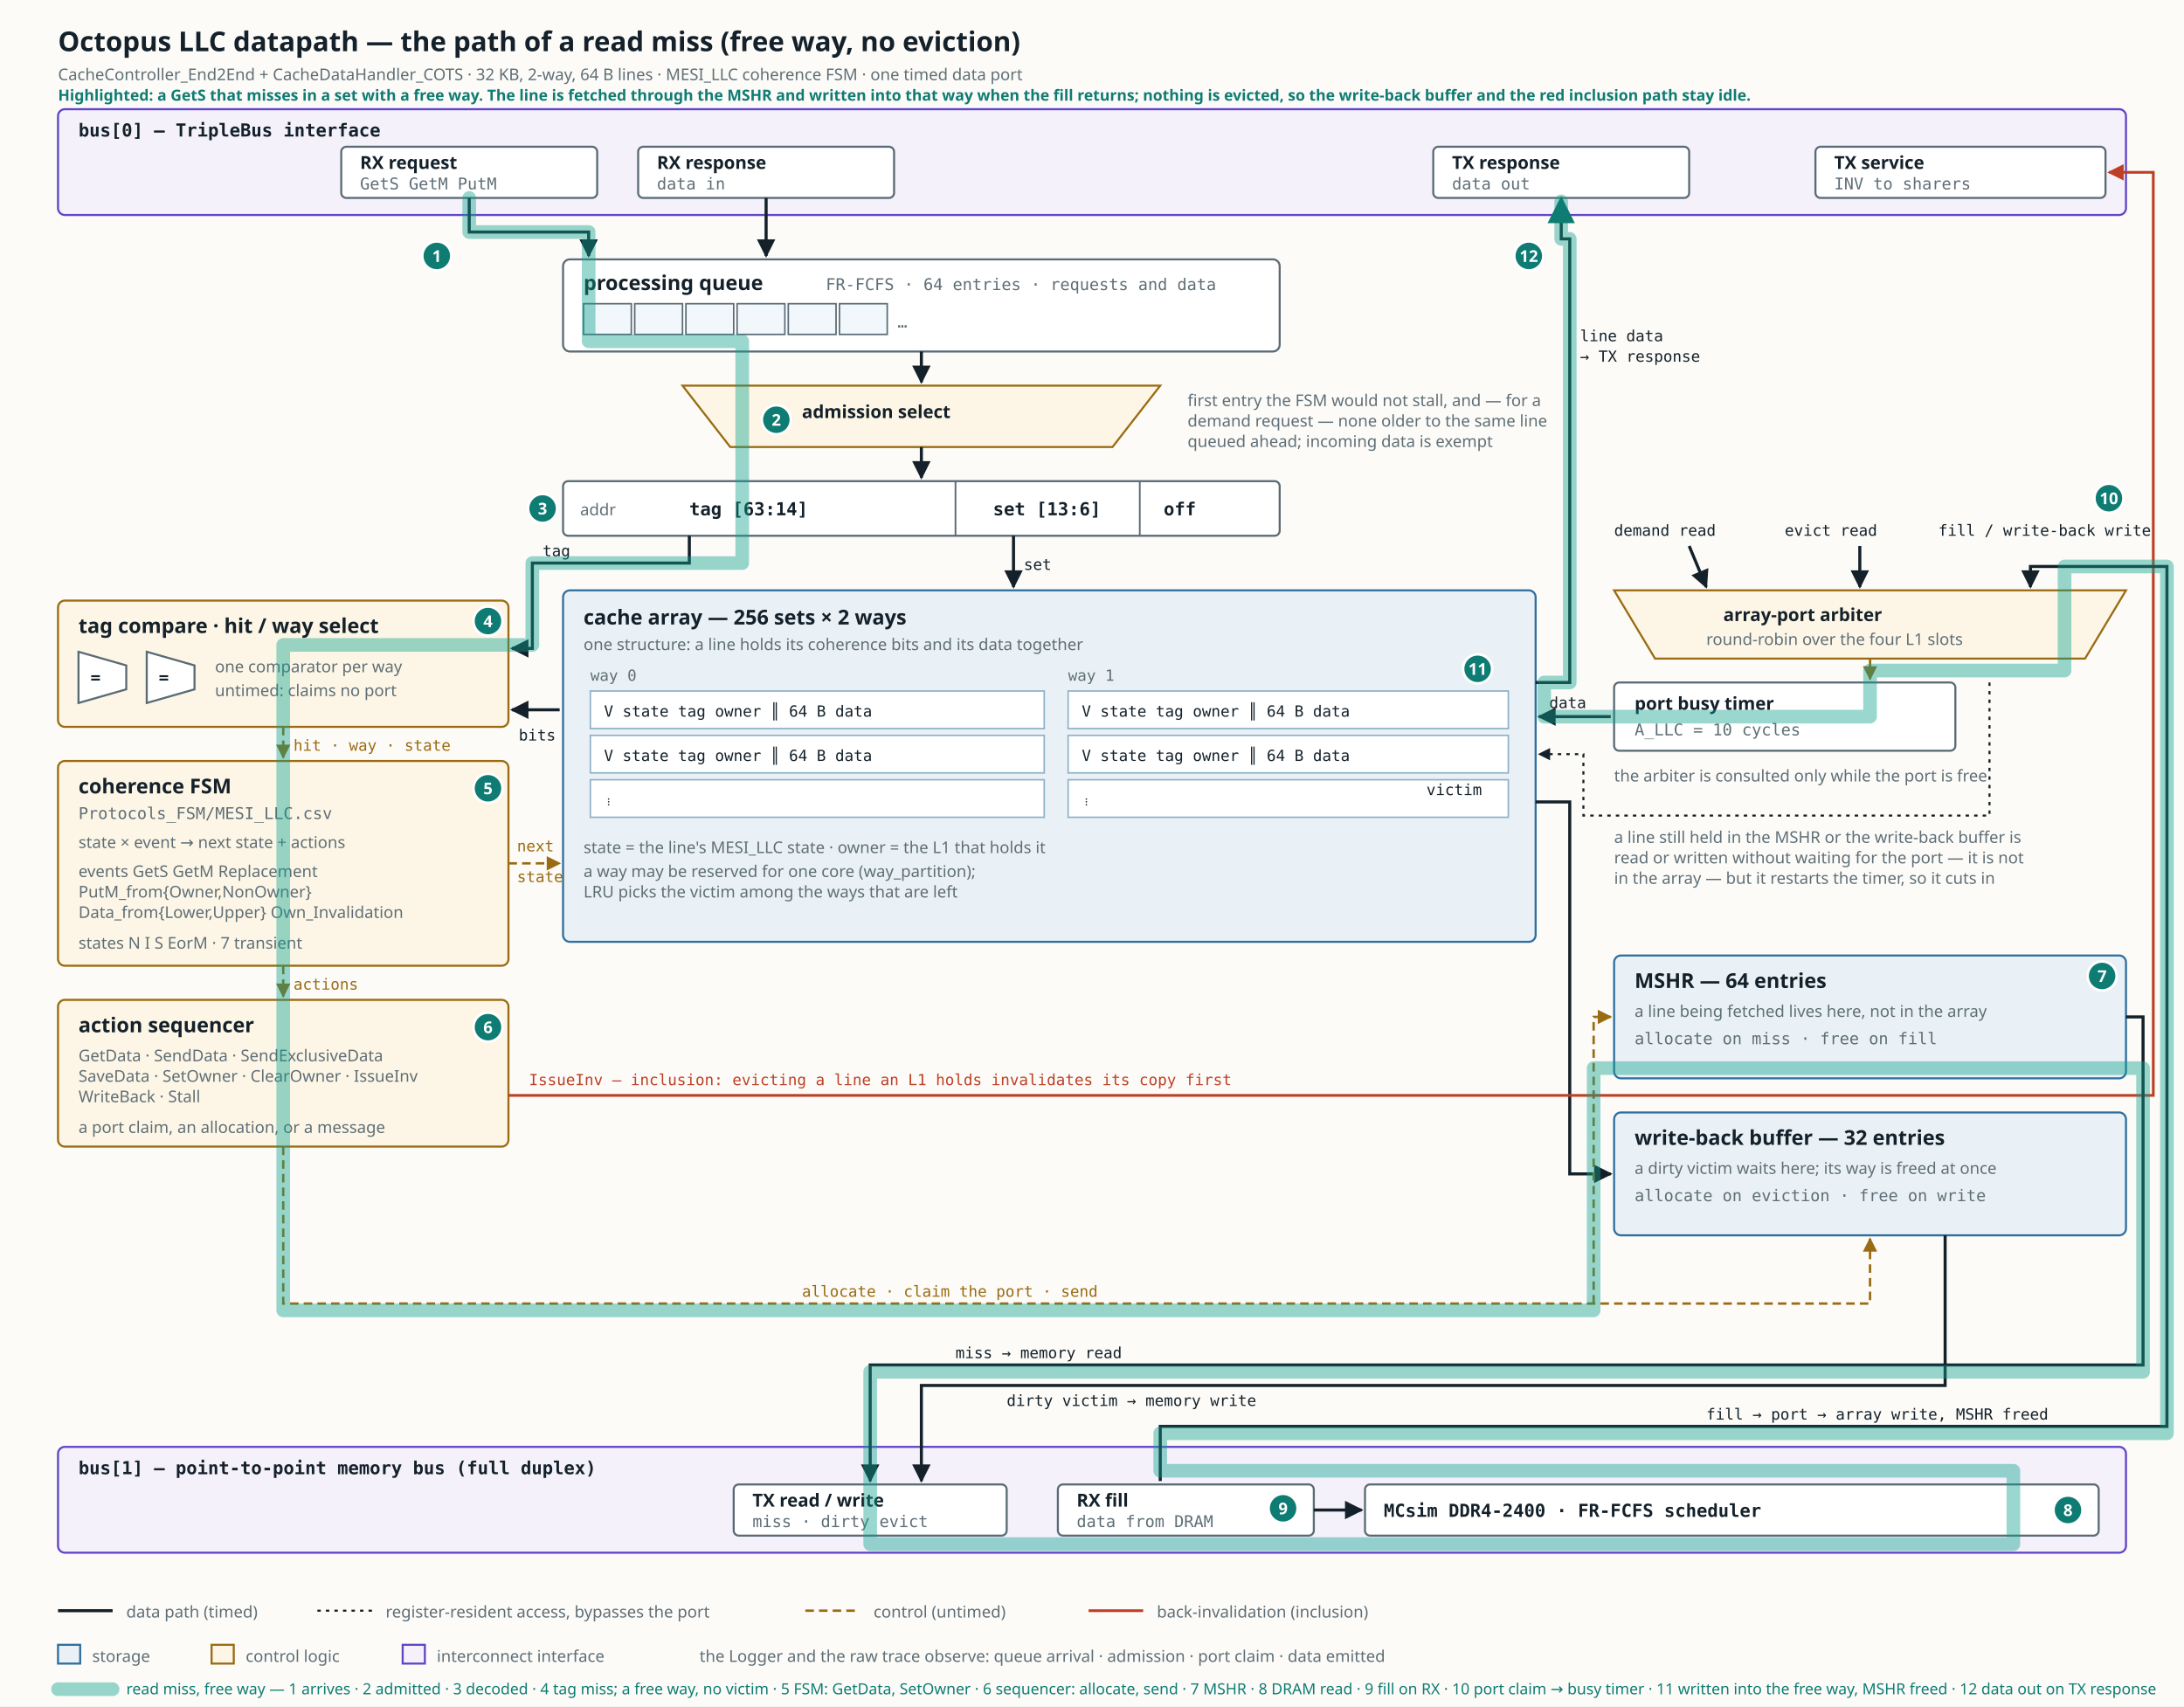
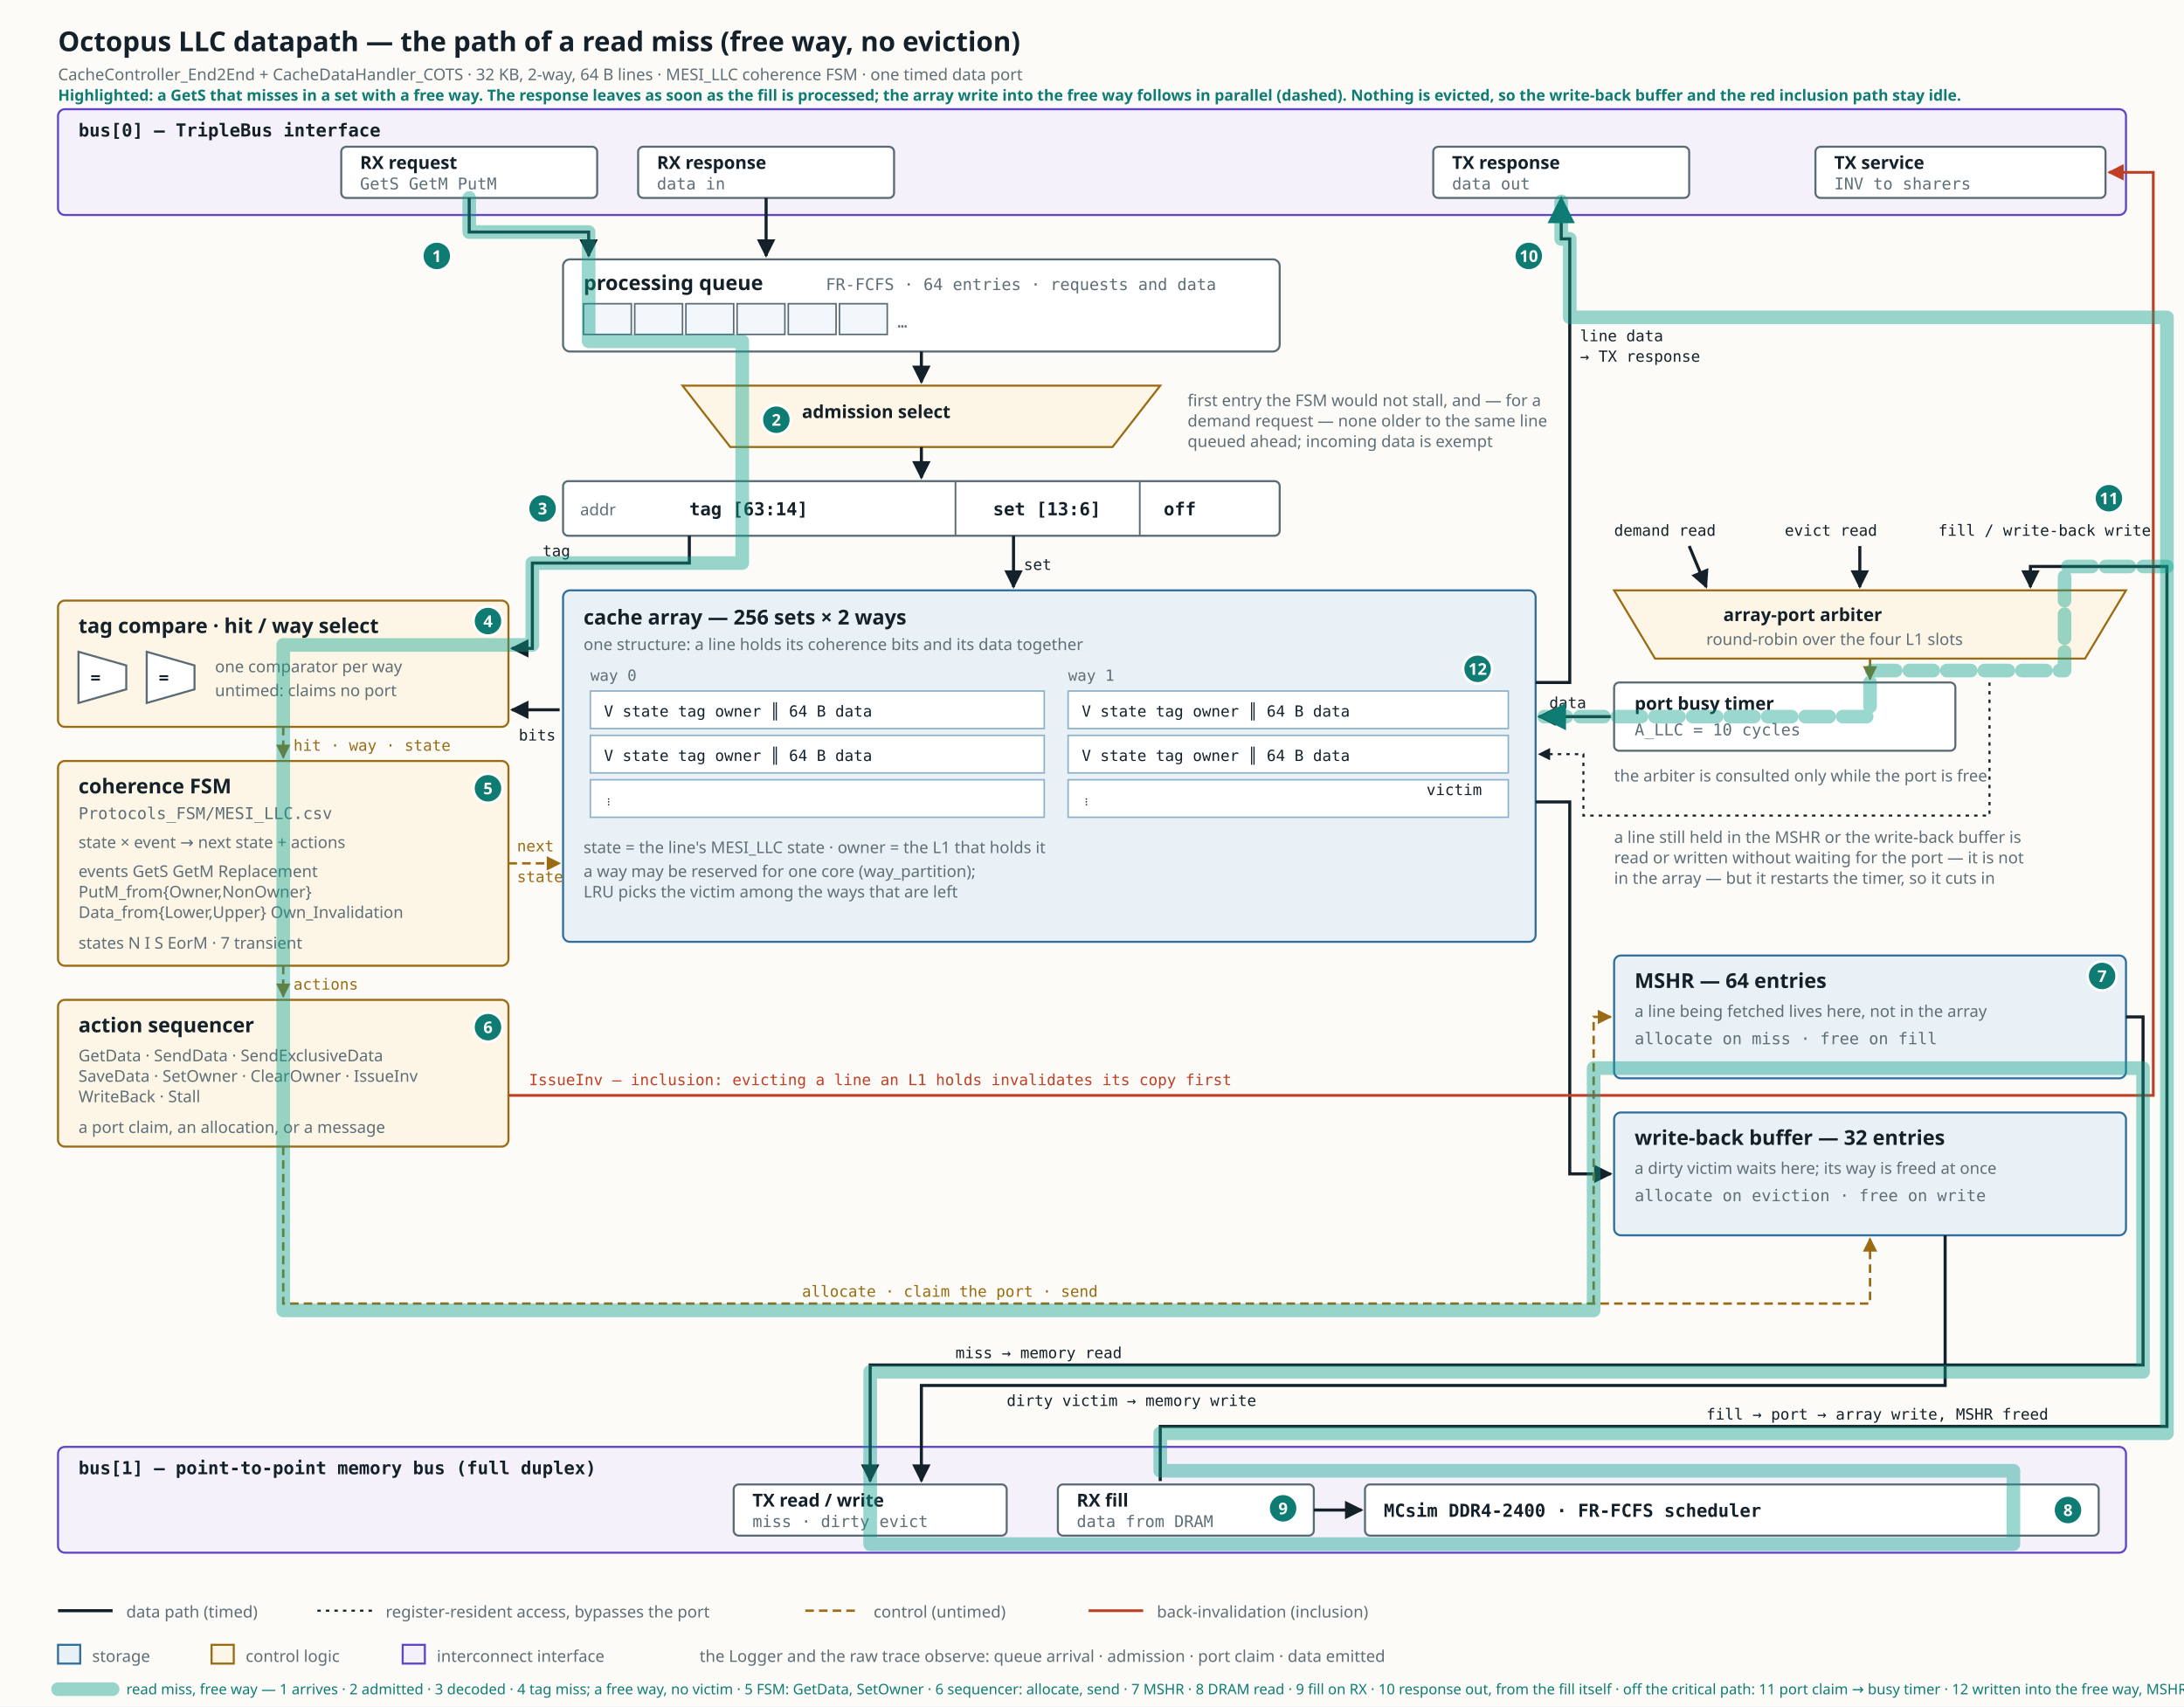
<svg xmlns="http://www.w3.org/2000/svg" viewBox="0 0 1280 1000" width="1280" height="1000" font-family="'IBM Plex Sans','Segoe UI',system-ui,sans-serif" role="img" aria-label="The path of a read miss that installs into a free way, highlighted over the Octopus last-level cache datapath: bus interfaces on top, control on the left, one cache array in the middle read by an untimed bits path and a timed data port on the right, MSHR and write-back buffer, and the memory bus below">
  <defs>
    <marker id="d" viewBox="0 0 10 10" refX="9" refY="5" markerWidth="6" markerHeight="6" orient="auto-start-reverse">
      <path d="M0 0 L10 5 L0 10 z" fill="#14212A" />
    </marker>
    <marker id="c" viewBox="0 0 10 10" refX="9" refY="5" markerWidth="6" markerHeight="6" orient="auto-start-reverse">
      <path d="M0 0 L10 5 L0 10 z" fill="#9A6B12" />
    </marker>
    <marker id="r" viewBox="0 0 10 10" refX="9" refY="5" markerWidth="6" markerHeight="6" orient="auto-start-reverse">
      <path d="M0 0 L10 5 L0 10 z" fill="#BE3F24" />
    </marker>
    <marker id="h" viewBox="0 0 10 10" refX="8" refY="5" markerWidth="16" markerHeight="16" markerUnits="userSpaceOnUse" orient="auto-start-reverse">
      <path d="M0 0 L10 5 L0 10 z" fill="#0E7C73" />
    </marker>
  </defs>
  <style>
    .blk  { fill:#FFFFFF; stroke:#5A6B75; stroke-width:1.2 }
    .mem  { fill:#EAF1F6; stroke:#2F6F9F; stroke-width:1.2 }
    .ctl  { fill:#FDF6E6; stroke:#9A6B12; stroke-width:1.2 }
    .io   { fill:#F4F1FB; stroke:#6244C7; stroke-width:1.2 }
    .ttl  { font-size:12px;   fill:#14212A; font-weight:600 }
    .lbl  { font-size:10.5px; fill:#14212A; font-weight:600 }
    .sub  { font-size:9.5px;  fill:#5E6E76 }
    .mono { font-family:'IBM Plex Mono',monospace }
    .wire { stroke:#14212A; stroke-width:1.8; fill:none }
    .cwire{ stroke:#9A6B12; stroke-width:1.4; fill:none; stroke-dasharray:5 3 }
    .iwire{ stroke:#BE3F24; stroke-width:1.6; fill:none }
    .byp  { stroke:#14212A; stroke-width:1.2; fill:none; stroke-dasharray:2 3 }
    .wl   { font-size:9px; fill:#14212A; font-family:'IBM Plex Mono',monospace }
    .cl   { font-size:9px; fill:#9A6B12; font-family:'IBM Plex Mono',monospace }
    .rl   { font-size:9px; fill:#BE3F24; font-family:'IBM Plex Mono',monospace }
    .hit  { stroke:#0E9F8E; stroke-width:8; fill:none; stroke-opacity:.42; stroke-linejoin:round; stroke-linecap:round }
+     .par  { stroke:#0E9F8E; stroke-width:8; fill:none; stroke-opacity:.42; stroke-linejoin:round; stroke-linecap:round; stroke-dasharray:14 8 }
    .badge{ fill:#0E7C73; stroke:#FFFFFF; stroke-width:1.5 }
    .bdig { font-size:9.5px; font-weight:700; fill:#FFFFFF; text-anchor:middle }
  </style>
  <rect width="1280" height="1000" fill="#FCFBF8" />
  <text x="34" y="30" font-size="16" font-weight="700" fill="#14212A">Octopus LLC datapath — the path of a read miss (free way, no eviction)</text>
  <text x="34" y="47" class="sub">CacheController_End2End + CacheDataHandler_COTS · 32 KB, 2-way, 64 B lines · MESI_LLC coherence FSM · one timed data port</text>
-   <text x="34" y="59" font-size="9" fill="#0E7C73" font-weight="600">Highlighted: a GetS that misses in a set with a free way. The line is fetched through the MSHR and written into that way when the fill returns; nothing is evicted, so the write-back buffer and the red inclusion path stay idle.</text>
+   <text x="34" y="59" font-size="9" fill="#0E7C73" font-weight="600">Highlighted: a GetS that misses in a set with a free way. The response leaves as soon as the fill is processed; the array write into the free way follows in parallel (dashed). Nothing is evicted, so the write-back buffer and the red inclusion path stay idle.</text>
  <rect x="34" y="64" width="1212" height="62" rx="4" class="io" />
  <text x="46" y="80" class="lbl mono" fill="#4B32A8">bus[0] — TripleBus interface</text>
  <rect x="200" y="86" width="150" height="30" rx="3" class="blk" />
  <text x="211" y="99" class="lbl">RX request</text>
  <text x="211" y="111" class="sub mono">GetS GetM PutM</text>
  <rect x="374" y="86" width="150" height="30" rx="3" class="blk" />
  <text x="385" y="99" class="lbl">RX response</text>
  <text x="385" y="111" class="sub mono">data in</text>
  <rect x="840" y="86" width="150" height="30" rx="3" class="blk" />
  <text x="851" y="99" class="lbl">TX response</text>
  <text x="851" y="111" class="sub mono">data out</text>
  <rect x="1064" y="86" width="170" height="30" rx="3" class="blk" stroke="#BE3F24" />
  <text x="1075" y="99" class="lbl" fill="#BE3F24">TX service</text>
  <text x="1075" y="111" class="sub mono">INV to sharers</text>
  <rect x="330" y="152" width="420" height="54" rx="4" class="blk" />
  <text x="342" y="170" class="ttl">processing queue</text>
  <text x="484" y="170" class="sub mono">FR-FCFS · 64 entries · requests and data</text>
  <g fill="#F2F7FB" stroke="#5A6B75" stroke-width=".9">
    <rect x="342" y="178" width="28" height="18" />
    <rect x="372" y="178" width="28" height="18" />
    <rect x="402" y="178" width="28" height="18" />
    <rect x="432" y="178" width="28" height="18" />
    <rect x="462" y="178" width="28" height="18" />
    <rect x="492" y="178" width="28" height="18" />
  </g>
  <text x="526" y="192" class="sub mono">…</text>
  <path d="M275 116 L275 136 L345 136 L345 150" class="wire" marker-end="url(#d)" />
  <line x1="449" y1="116" x2="449" y2="150" class="wire" marker-end="url(#d)" />
  <path d="M400 226 L680 226 L652 262 L428 262 Z" class="ctl" />
  <text x="470" y="245" class="lbl" fill="#9A6B12">admission select</text>
  <text x="696" y="238" class="sub">first entry the FSM would not stall, and — for a</text>
  <text x="696" y="250" class="sub">demand request — none older to the same line</text>
  <text x="696" y="262" class="sub">queued ahead; incoming data is exempt</text>
  <line x1="540" y1="206" x2="540" y2="224" class="wire" marker-end="url(#d)" />
  <line x1="540" y1="262" x2="540" y2="280" class="wire" marker-end="url(#d)" />
  <rect x="330" y="282" width="420" height="32" rx="3" class="blk" />
  <line x1="560" y1="282" x2="560" y2="314" stroke="#5A6B75" />
  <line x1="668" y1="282" x2="668" y2="314" stroke="#5A6B75" />
  <text x="404" y="302" class="lbl mono">tag [63:14]</text>
  <text x="582" y="302" class="lbl mono">set [13:6]</text>
  <text x="682" y="302" class="lbl mono">off</text>
  <text x="340" y="302" class="sub">addr</text>
  <rect x="330" y="346" width="570" height="206" rx="4" class="mem" />
  <text x="342" y="366" class="ttl">cache array — 256 sets × 2 ways</text>
  <text x="342" y="381" class="sub">one structure: a line holds its coherence bits and its data together</text>
  <g font-size="9" class="mono" fill="#5E6E76">
    <text x="346" y="399">way 0</text>
    <text x="626" y="399">way 1</text>
  </g>
  <g fill="#FFFFFF" stroke="#8FB2C9" stroke-width=".9">
    <rect x="346" y="405" width="266" height="22" />
    <rect x="626" y="405" width="258" height="22" />
    <rect x="346" y="431" width="266" height="22" />
    <rect x="626" y="431" width="258" height="22" />
    <rect x="346" y="457" width="266" height="22" />
    <rect x="626" y="457" width="258" height="22" />
  </g>
  <g font-size="9" class="mono" fill="#14212A">
    <text x="354" y="420">V state tag owner ║ 64 B data</text>
    <text x="634" y="420">V state tag owner ║ 64 B data</text>
    <text x="354" y="446">V state tag owner ║ 64 B data</text>
    <text x="634" y="446">V state tag owner ║ 64 B data</text>
    <text x="354" y="472">⋮</text>
    <text x="634" y="472">⋮</text>
  </g>
  <text x="342" y="500" class="sub">state = the line's MESI_LLC state · owner = the L1 that holds it</text>
  <text x="342" y="514" class="sub">a way may be reserved for one core (way_partition);</text>
  <text x="342" y="526" class="sub">LRU picks the victim among the ways that are left</text>
  <line x1="594" y1="314" x2="594" y2="344" class="wire" marker-end="url(#d)" />
  <text x="600" y="334" class="wl">set</text>
  <rect x="34" y="352" width="264" height="74" rx="4" class="ctl" />
  <text x="46" y="371" class="ttl" fill="#9A6B12">tag compare · hit / way select</text>
  <g>
    <path d="M46 382 L74 390 L74 404 L46 412 Z" class="blk" />
    <text x="53" y="401" class="lbl">=</text>
    <path d="M86 382 L114 390 L114 404 L86 412 Z" class="blk" />
    <text x="93" y="401" class="lbl">=</text>
  </g>
  <text x="126" y="394" class="sub">one comparator per way</text>
  <text x="126" y="408" class="sub">untimed: claims no port</text>
  <rect x="34" y="446" width="264" height="120" rx="4" class="ctl" />
  <text x="46" y="465" class="ttl" fill="#9A6B12">coherence FSM</text>
  <text x="46" y="480" class="sub mono">Protocols_FSM/MESI_LLC.csv</text>
  <text x="46" y="497" class="sub">state × event → next state + actions</text>
  <text x="46" y="514" class="sub">events GetS GetM Replacement</text>
  <text x="46" y="526" class="sub">PutM_from{Owner,NonOwner}</text>
  <text x="46" y="538" class="sub">Data_from{Lower,Upper} Own_Invalidation</text>
  <text x="46" y="556" class="sub">states N I S EorM · 7 transient</text>
  <rect x="34" y="586" width="264" height="86" rx="4" class="ctl" />
  <text x="46" y="605" class="ttl" fill="#9A6B12">action sequencer</text>
  <text x="46" y="622" class="sub">GetData · SendData · SendExclusiveData</text>
  <text x="46" y="634" class="sub">SaveData · SetOwner · ClearOwner · IssueInv</text>
  <text x="46" y="646" class="sub">WriteBack · Stall</text>
  <text x="46" y="664" class="sub">a port claim, an allocation, or a message</text>
  <path d="M404 314 L404 330 L312 330 L312 380 L300 380" class="wire" marker-end="url(#d)" />
  <text x="318" y="326" class="wl">tag</text>
  <path d="M328 416 L300 416" class="wire" marker-end="url(#d)" />
  <text x="304" y="434" class="wl">bits</text>
  <path d="M166 426 L166 444" class="cwire" marker-end="url(#c)" />
  <text x="172" y="440" class="cl">hit · way · state</text>
  <path d="M298 506 L328 506" class="cwire" marker-end="url(#c)" />
  <text x="303" y="499" class="cl">next</text>
  <text x="303" y="517" class="cl">state</text>
  <path d="M166 566 L166 584" class="cwire" marker-end="url(#c)" />
  <text x="172" y="580" class="cl">actions</text>
  <path d="M946 346 L1246 346 L1222 386 L970 386 Z" class="ctl" />
  <text x="1010" y="364" class="lbl" fill="#9A6B12">array-port arbiter</text>
  <text x="1000" y="378" class="sub" fill="#9A6B12">round-robin over the four L1 slots</text>
  <g class="wl">
    <path d="M990 320 L1000 344" class="wire" marker-end="url(#d)" />
    <text x="946" y="314">demand read</text>
    <path d="M1090 320 L1090 344" class="wire" marker-end="url(#d)" />
    <text x="1046" y="314">evict read</text>
    <text x="1136" y="314">fill / write-back write</text>
  </g>
  <rect x="946" y="400" width="200" height="40" rx="3" class="blk" />
  <text x="958" y="416" class="lbl">port busy timer</text>
  <text x="958" y="431" class="sub mono">A_LLC = 10 cycles</text>
  <path d="M1096 386 L1096 398" class="cwire" marker-end="url(#c)" />
  <path d="M944 420 L902 420" class="wire" marker-end="url(#d)" />
  <text x="908" y="415" class="wl">data</text>
  <text x="946" y="458" class="sub">the arbiter is consulted only while the port is free</text>
  <path d="M1166 400 L1166 478 L928 478 L928 442 L902 442" class="byp" marker-end="url(#d)" />
  <text x="946" y="494" class="sub">a line still held in the MSHR or the write-back buffer is</text>
  <text x="946" y="506" class="sub">read or written without waiting for the port — it is not</text>
  <text x="946" y="518" class="sub">in the array — but it restarts the timer, so it cuts in</text>
  <rect x="946" y="560" width="300" height="72" rx="4" class="mem" />
  <text x="958" y="579" class="ttl">MSHR — 64 entries</text>
  <text x="958" y="596" class="sub">a line being fetched lives here, not in the array</text>
  <text x="958" y="612" class="sub mono">allocate on miss · free on fill</text>
  <rect x="946" y="652" width="300" height="72" rx="4" class="mem" />
  <text x="958" y="671" class="ttl">write-back buffer — 32 entries</text>
  <text x="958" y="688" class="sub">a dirty victim waits here; its way is freed at once</text>
  <text x="958" y="704" class="sub mono">allocate on eviction · free on write</text>
  <path d="M900 470 L920 470 L920 688 L944 688" class="wire" marker-end="url(#d)" />
  <text x="836" y="466" class="wl">victim</text>
  <path d="M166 672 L166 764 L1096 764 L1096 726" class="cwire" marker-end="url(#c)" />
  <path d="M934 764 L934 596 L944 596" class="cwire" marker-end="url(#c)" />
  <text x="470" y="760" class="cl">allocate · claim the port · send</text>
  <path d="M900 400 L920 400 L920 140 L915 140 L915 118" class="wire" marker-end="url(#d)" />
  <text x="926" y="200" class="wl">line data</text>
  <text x="926" y="212" class="wl">→ TX response</text>
  <path d="M298 642 L1262 642 L1262 101 L1236 101" class="iwire" marker-end="url(#r)" />
  <text x="310" y="636" class="rl">IssueInv — inclusion: evicting a line an L1 holds invalidates its copy first</text>
  <rect x="34" y="848" width="1212" height="62" rx="4" class="io" />
  <text x="46" y="864" class="lbl mono" fill="#4B32A8">bus[1] — point-to-point memory bus (full duplex)</text>
  <rect x="430" y="870" width="160" height="30" rx="3" class="blk" />
  <text x="441" y="883" class="lbl">TX read / write</text>
  <text x="441" y="895" class="sub mono">miss · dirty evict</text>
  <rect x="620" y="870" width="150" height="30" rx="3" class="blk" />
  <text x="631" y="883" class="lbl">RX fill</text>
  <text x="631" y="895" class="sub mono">data from DRAM</text>
  <rect x="800" y="870" width="430" height="30" rx="3" class="blk" />
  <text x="811" y="889" class="lbl mono">MCsim DDR4-2400 · FR-FCFS scheduler</text>
  <line x1="770" y1="885" x2="798" y2="885" class="wire" marker-end="url(#d)" />
  <path d="M1246 596 L1256 596 L1256 800 L510 800 L510 868" class="wire" marker-end="url(#d)" />
  <path d="M1140 724 L1140 812 L540 812 L540 868" class="wire" marker-end="url(#d)" />
  <text x="560" y="796" class="wl">miss → memory read</text>
  <text x="590" y="824" class="wl">dirty victim → memory write</text>
  <path d="M680 868 L680 836 L1270 836 L1270 332 L1190 332 L1190 344" class="wire" marker-end="url(#d)" />
  <text x="1000" y="832" class="wl">fill → port → array write, MSHR freed</text>
  <g>
    <line x1="34" y1="944" x2="66" y2="944" class="wire" />
    <text x="74" y="948" class="sub">data path (timed)</text>
    <line x1="186" y1="944" x2="218" y2="944" class="byp" />
    <text x="226" y="948" class="sub">register-resident access, bypasses the port</text>
    <line x1="472" y1="944" x2="504" y2="944" class="cwire" />
    <text x="512" y="948" class="sub">control (untimed)</text>
    <line x1="638" y1="944" x2="670" y2="944" class="iwire" />
    <text x="678" y="948" class="sub">back-invalidation (inclusion)</text>
    <rect x="34" y="964" width="13" height="11" class="mem" />
    <text x="54" y="974" class="sub">storage</text>
    <rect x="124" y="964" width="13" height="11" class="ctl" />
    <text x="144" y="974" class="sub">control logic</text>
    <rect x="236" y="964" width="13" height="11" class="io" />
    <text x="256" y="974" class="sub">interconnect interface</text>
    <text x="410" y="974" class="sub">the Logger and the raw trace observe: queue arrival · admission · port claim · data emitted</text>
  </g>
  <g>
-     <path d="M275 116 L275 136 L345 136 L345 200 L435 200 L435 330 L312 330 L312 378 L166 378 L166 768 L934 768 L934 626 L1256 626 L1256 804 L510 804 L510 905 L1180 905 L1180 862 L680 862 L680 840 L1270 840 L1270 332 L1210 332 L1210 393 L1096 393 L1096 420 L905 420 L905 400 L920 400 L920 140 L915 140 L915 118" class="hit" marker-end="url(#h)" />
+     <path d="M275 116 L275 136 L345 136 L345 200 L435 200 L435 330 L312 330 L312 378 L166 378 L166 768 L934 768 L934 626 L1256 626 L1256 804 L510 804 L510 905 L1180 905 L1180 862 L680 862 L680 840 L1270 840 L1270 186 L920 186 L920 140 L915 140 L915 118" class="hit" marker-end="url(#h)" />
+     <path d="M1270 332 L1210 332 L1210 393 L1096 393 L1096 420 L905 420" class="par" marker-end="url(#h)" />
    <circle cx="256" cy="150" r="8.5" class="badge" />
    <text x="256" y="153.5" class="bdig">1</text>
    <circle cx="455" cy="246" r="8.5" class="badge" />
    <text x="455" y="249.5" class="bdig">2</text>
    <circle cx="318" cy="298" r="8.5" class="badge" />
    <text x="318" y="301.5" class="bdig">3</text>
    <circle cx="286" cy="364" r="8.5" class="badge" />
    <text x="286" y="367.5" class="bdig">4</text>
    <circle cx="286" cy="462" r="8.5" class="badge" />
    <text x="286" y="465.5" class="bdig">5</text>
    <circle cx="286" cy="602" r="8.5" class="badge" />
    <text x="286" y="605.5" class="bdig">6</text>
    <circle cx="1232" cy="572" r="8.5" class="badge" />
    <text x="1232" y="575.5" class="bdig">7</text>
    <circle cx="1212" cy="885" r="8.5" class="badge" />
    <text x="1212" y="888.5" class="bdig">8</text>
    <circle cx="752" cy="884" r="8.5" class="badge" />
    <text x="752" y="887.5" class="bdig">9</text>
    <circle cx="1236" cy="292" r="8.5" class="badge" />
-     <text x="1236" y="295.5" class="bdig">10</text>
+     <text x="1236" y="295.5" class="bdig">11</text>
    <circle cx="866" cy="392" r="8.5" class="badge" />
-     <text x="866" y="395.5" class="bdig">11</text>
+     <text x="866" y="395.5" class="bdig">12</text>
    <circle cx="896" cy="150" r="8.5" class="badge" />
-     <text x="896" y="153.5" class="bdig">12</text>
+     <text x="896" y="153.5" class="bdig">10</text>
    <line x1="34" y1="990" x2="66" y2="990" class="hit" />
-     <text x="74" y="993" font-size="9" fill="#0E7C73">read miss, free way — 1 arrives · 2 admitted · 3 decoded · 4 tag miss; a free way, no victim · 5 FSM: GetData, SetOwner · 6 sequencer: allocate, send · 7 MSHR · 8 DRAM read · 9 fill on RX · 10 port claim → busy timer · 11 written into the free way, MSHR freed · 12 data out on TX response</text>
+     <text x="74" y="993" font-size="8.5" fill="#0E7C73">read miss, free way — 1 arrives · 2 admitted · 3 decoded · 4 tag miss; a free way, no victim · 5 FSM: GetData, SetOwner · 6 sequencer: allocate, send · 7 MSHR · 8 DRAM read · 9 fill on RX · 10 response out, from the fill itself · off the critical path: 11 port claim → busy timer · 12 written into the free way, MSHR freed</text>
  </g>
</svg>
